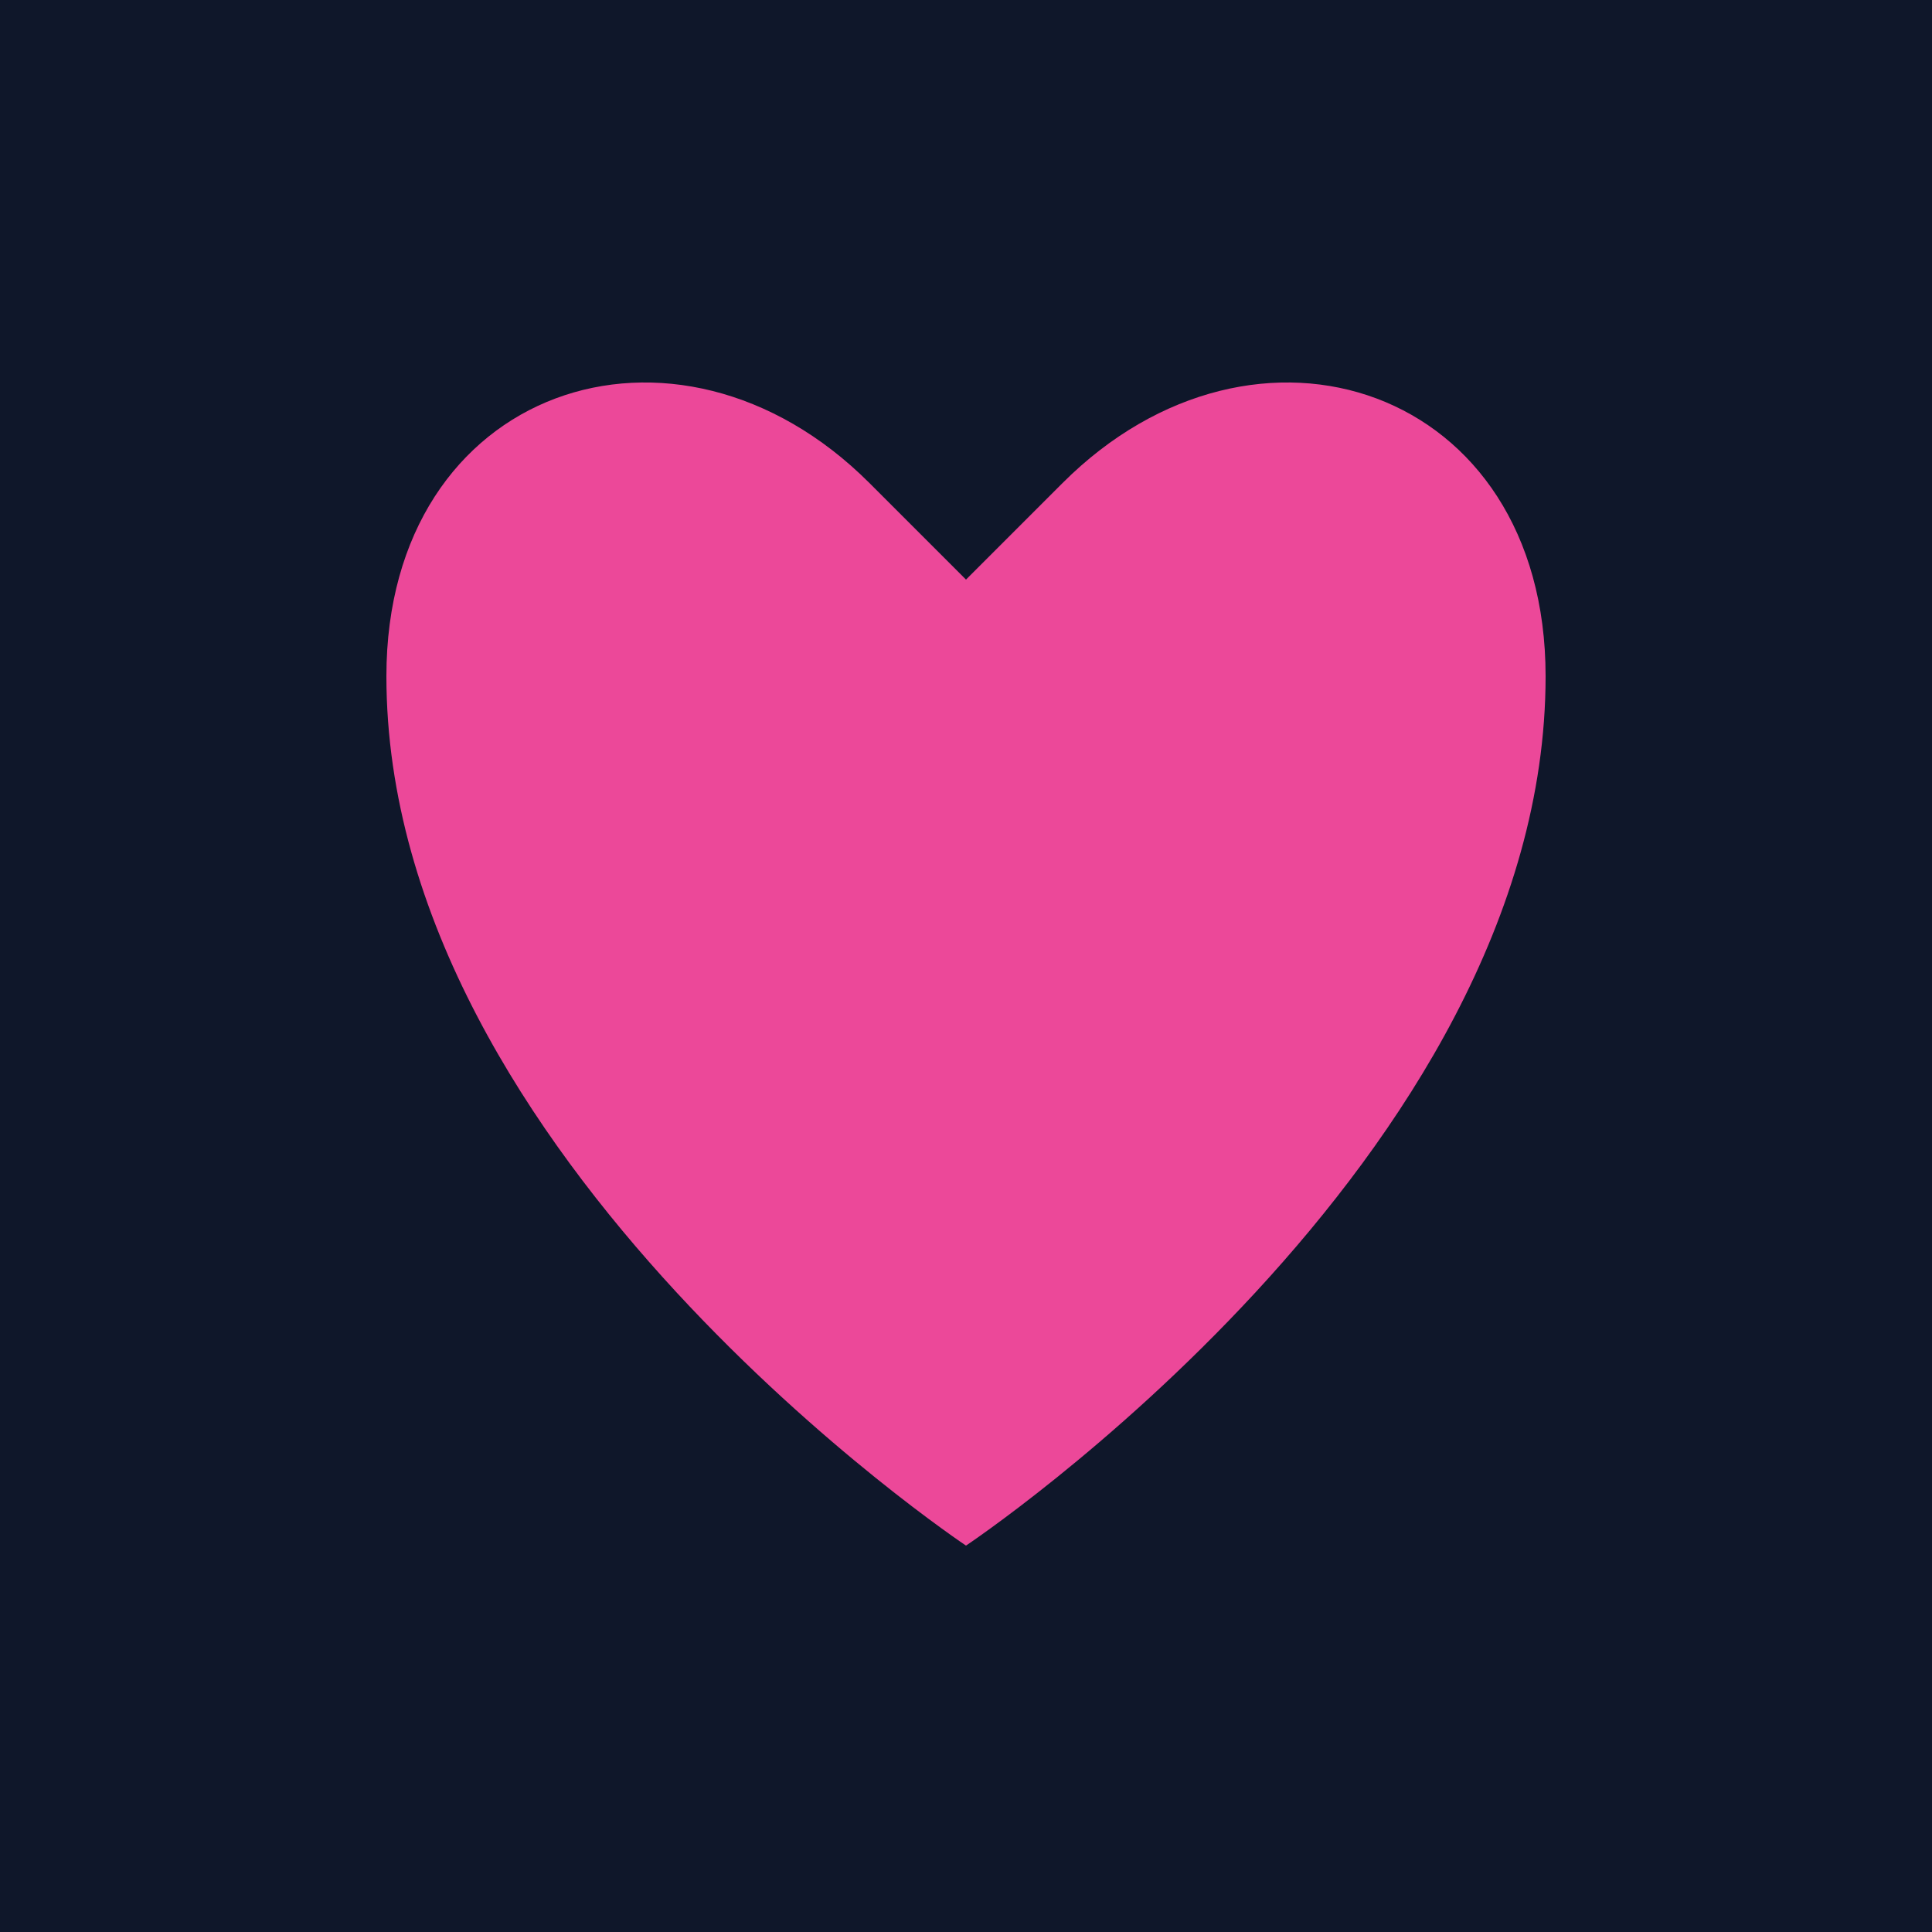
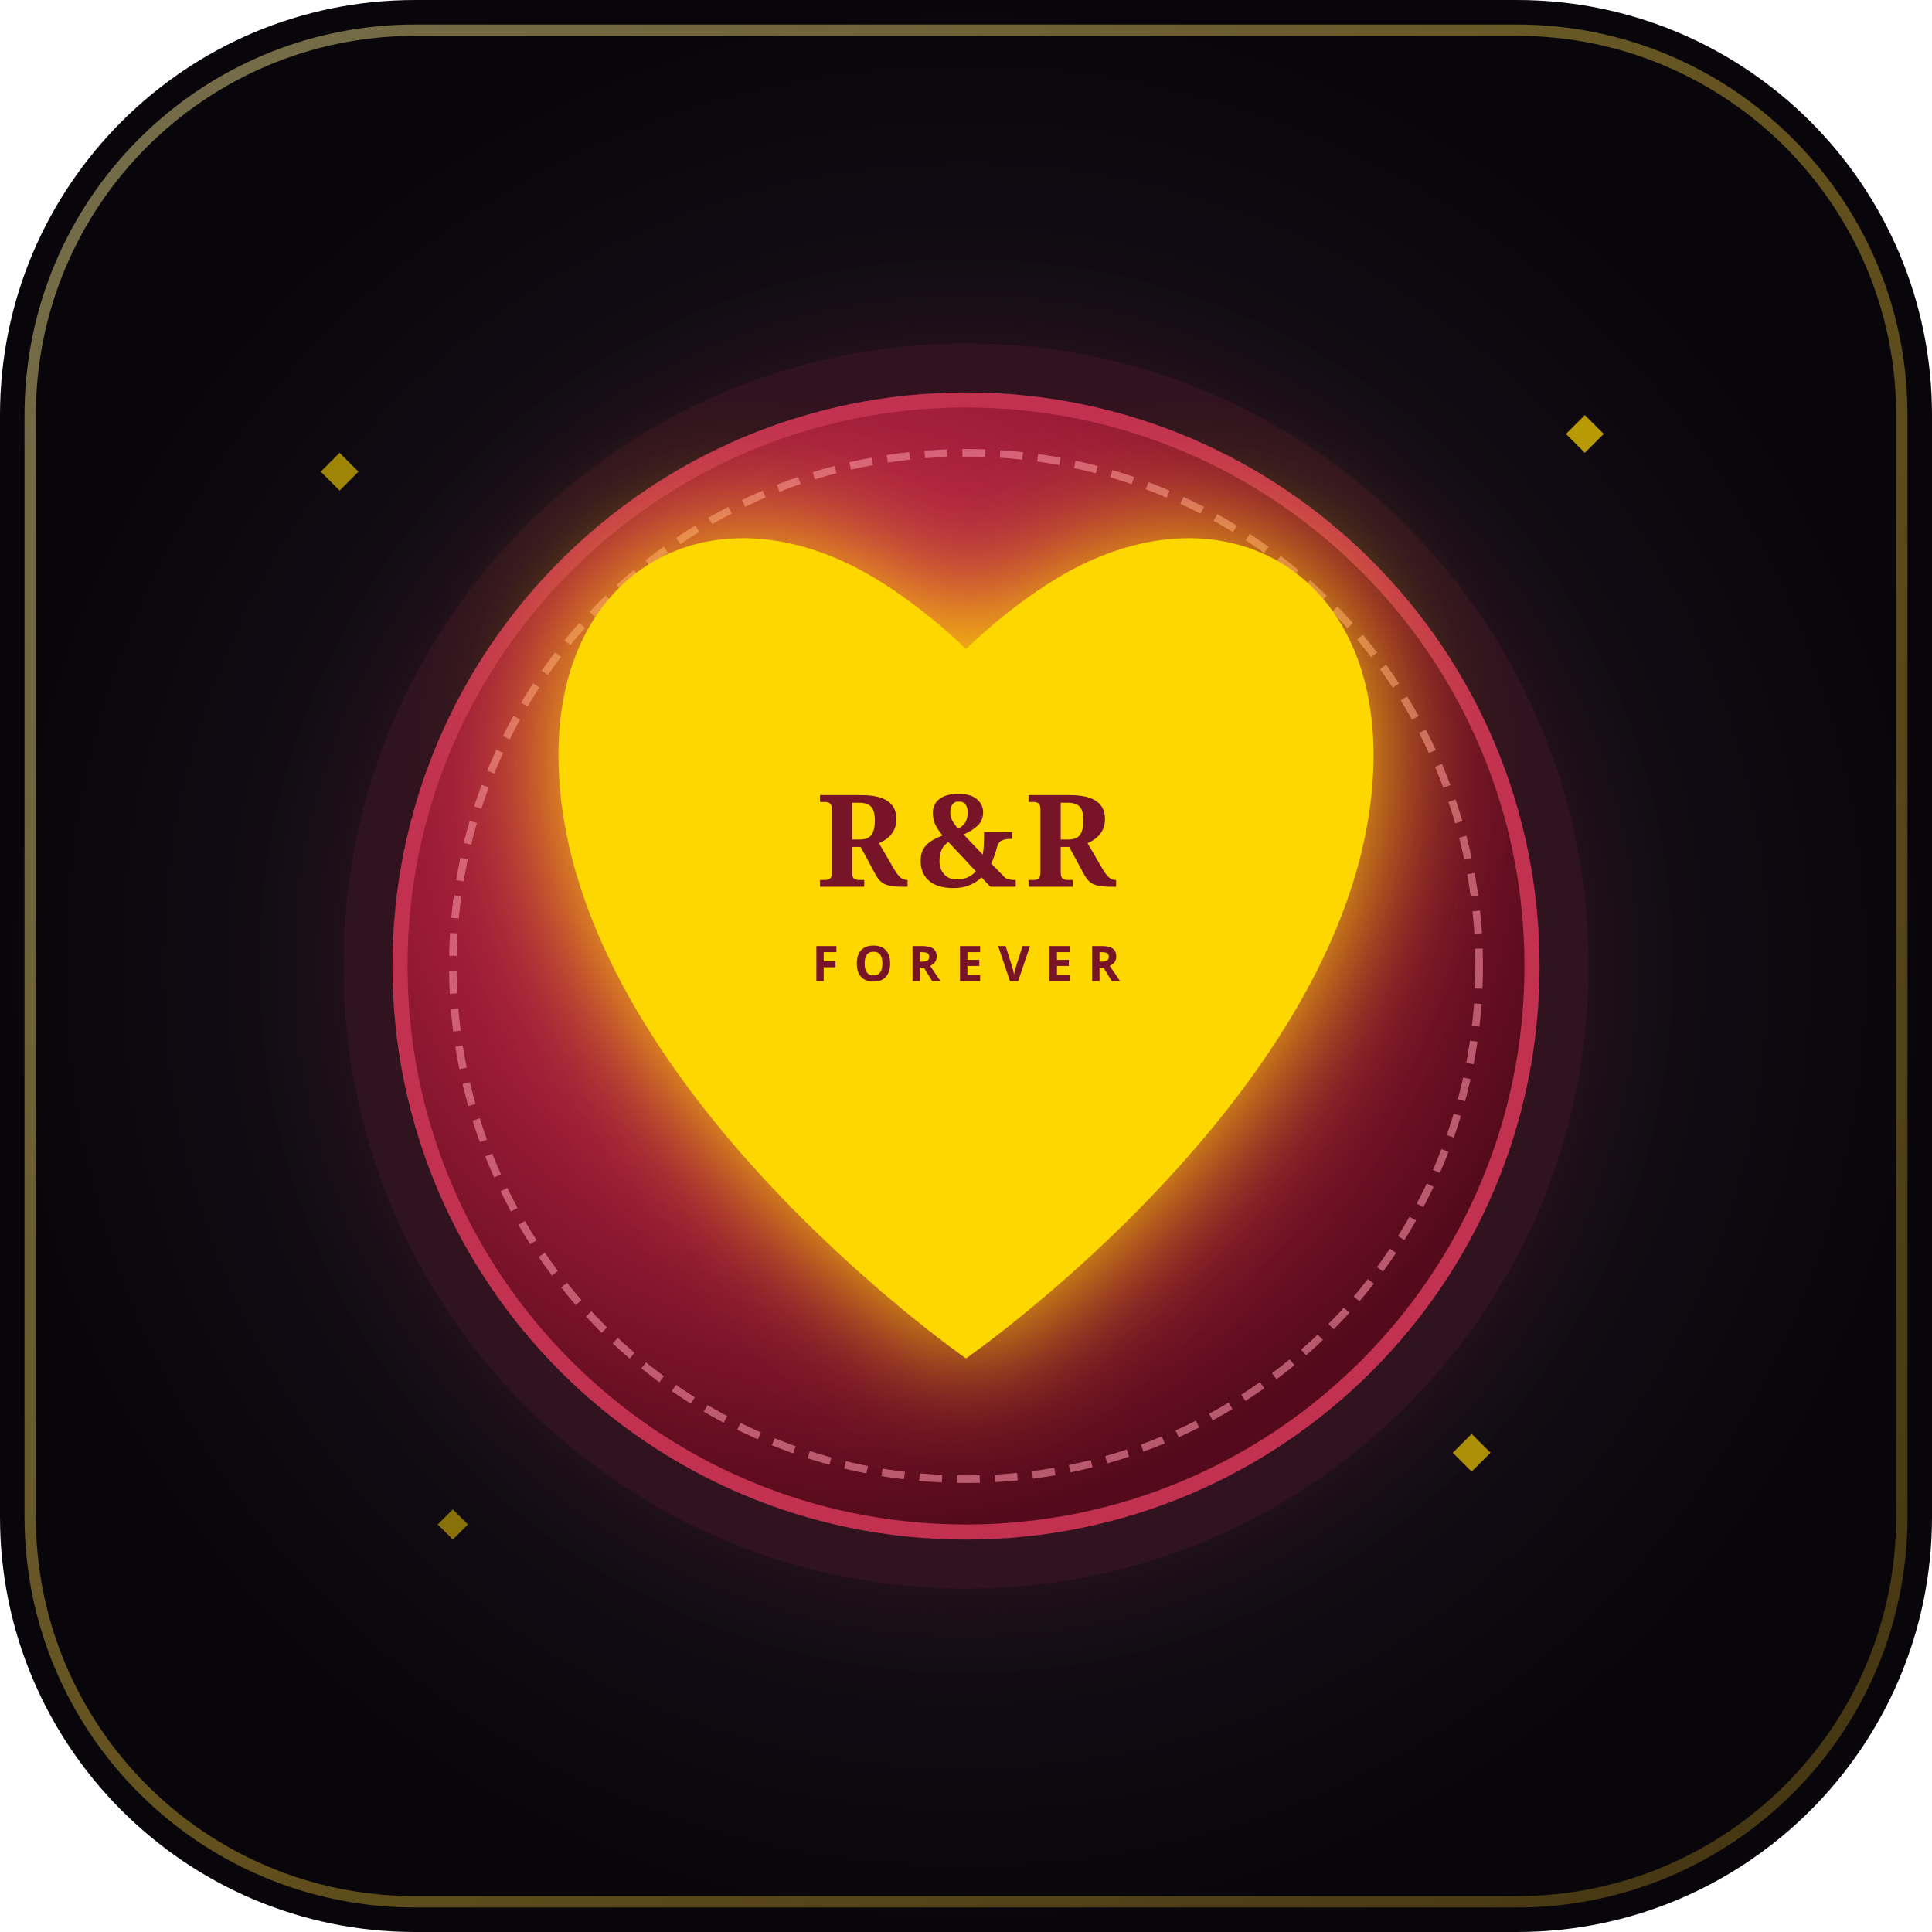
- <svg xmlns="http://www.w3.org/2000/svg" viewBox="0 0 100 100">
-   <rect width="100" height="100" fill="#0f172a" />
-   <path d="M50 80C50 80 20 60 20 35C20 20 35 15 45 25L50 30L55 25C65 15 80 20 80 35C80 60 50 80 50 80Z" fill="#ec4899">
-     <animate attributeName="opacity" values="0.8;1;0.8" dur="3s" repeatCount="indefinite" />
-   </path>
+ <svg xmlns="http://www.w3.org/2000/svg" viewBox="0 0 512 512">
+   <defs>
+     <radialGradient id="bgGrad" cx="50%" cy="50%" r="50%">
+       <stop offset="0%" stop-color="#241320" />
+       <stop offset="70%" stop-color="#120c14" />
+       <stop offset="100%" stop-color="#08060a" />
+     </radialGradient>
+     <linearGradient id="goldFiligree" x1="0%" y1="0%" x2="100%" y2="100%">
+       <stop offset="0%" stop-color="#fff2a3" />
+       <stop offset="50%" stop-color="#d4af37" />
+       <stop offset="100%" stop-color="#8a6d1b" />
+     </linearGradient>
+     <radialGradient id="waxGrad" cx="40%" cy="35%" r="65%">
+       <stop offset="0%" stop-color="#df385b" />
+       <stop offset="60%" stop-color="#9b1b36" />
+       <stop offset="100%" stop-color="#540a1a" />
+     </radialGradient>
+     <filter id="glow" x="-20%" y="-20%" width="140%" height="140%">
+       <feGaussianBlur stdDeviation="16" result="blur" />
+       <feComposite in="SourceGraphic" in2="blur" operator="over" />
+     </filter>
+   </defs>
+   <rect width="512" height="512" rx="110" fill="url(#bgGrad)" />
+   <rect width="496" height="496" x="8" y="8" rx="102" fill="none" stroke="url(#goldFiligree)" stroke-width="3" stroke-opacity="0.45" />
+   <path d="M90 120 L95 125 L90 130 L85 125 Z" fill="#ffd700" opacity="0.6" />
+   <path d="M420 110 L425 115 L420 120 L415 115 Z" fill="#ffd700" opacity="0.7" />
+   <path d="M120 400 L124 404 L120 408 L116 404 Z" fill="#ffd700" opacity="0.5" />
+   <path d="M390 380 L395 385 L390 390 L385 385 Z" fill="#ffd700" opacity="0.65" />
+   <circle cx="256" cy="256" r="165" fill="#f43f5e" opacity="0.12" filter="url(#glow)" />
+   <circle cx="256" cy="256" r="150" fill="url(#waxGrad)" stroke="#c23150" stroke-width="4" />
+   <circle cx="256" cy="256" r="136" fill="none" stroke="#f68da2" stroke-width="2" stroke-dasharray="6,4" opacity="0.6" />
+   <path d="M256 360 C256 360 148 285 148 200 C148 152 186 130 226 150 C242 158 256 172 256 172 C256 172 270 158 286 150 C326 130 364 152 364 200 C364 285 256 360 256 360 Z" fill="#ffd700" filter="url(#glow)" />
+   <text x="256" y="235" font-family="Georgia, serif" font-size="34" font-weight="bold" fill="#781428" text-anchor="middle" letter-spacing="2">R&amp;R</text>
+   <text x="256" y="260" font-family="sans-serif" font-size="13" font-weight="bold" fill="#781428" text-anchor="middle" letter-spacing="4">FOREVER</text>
</svg>
